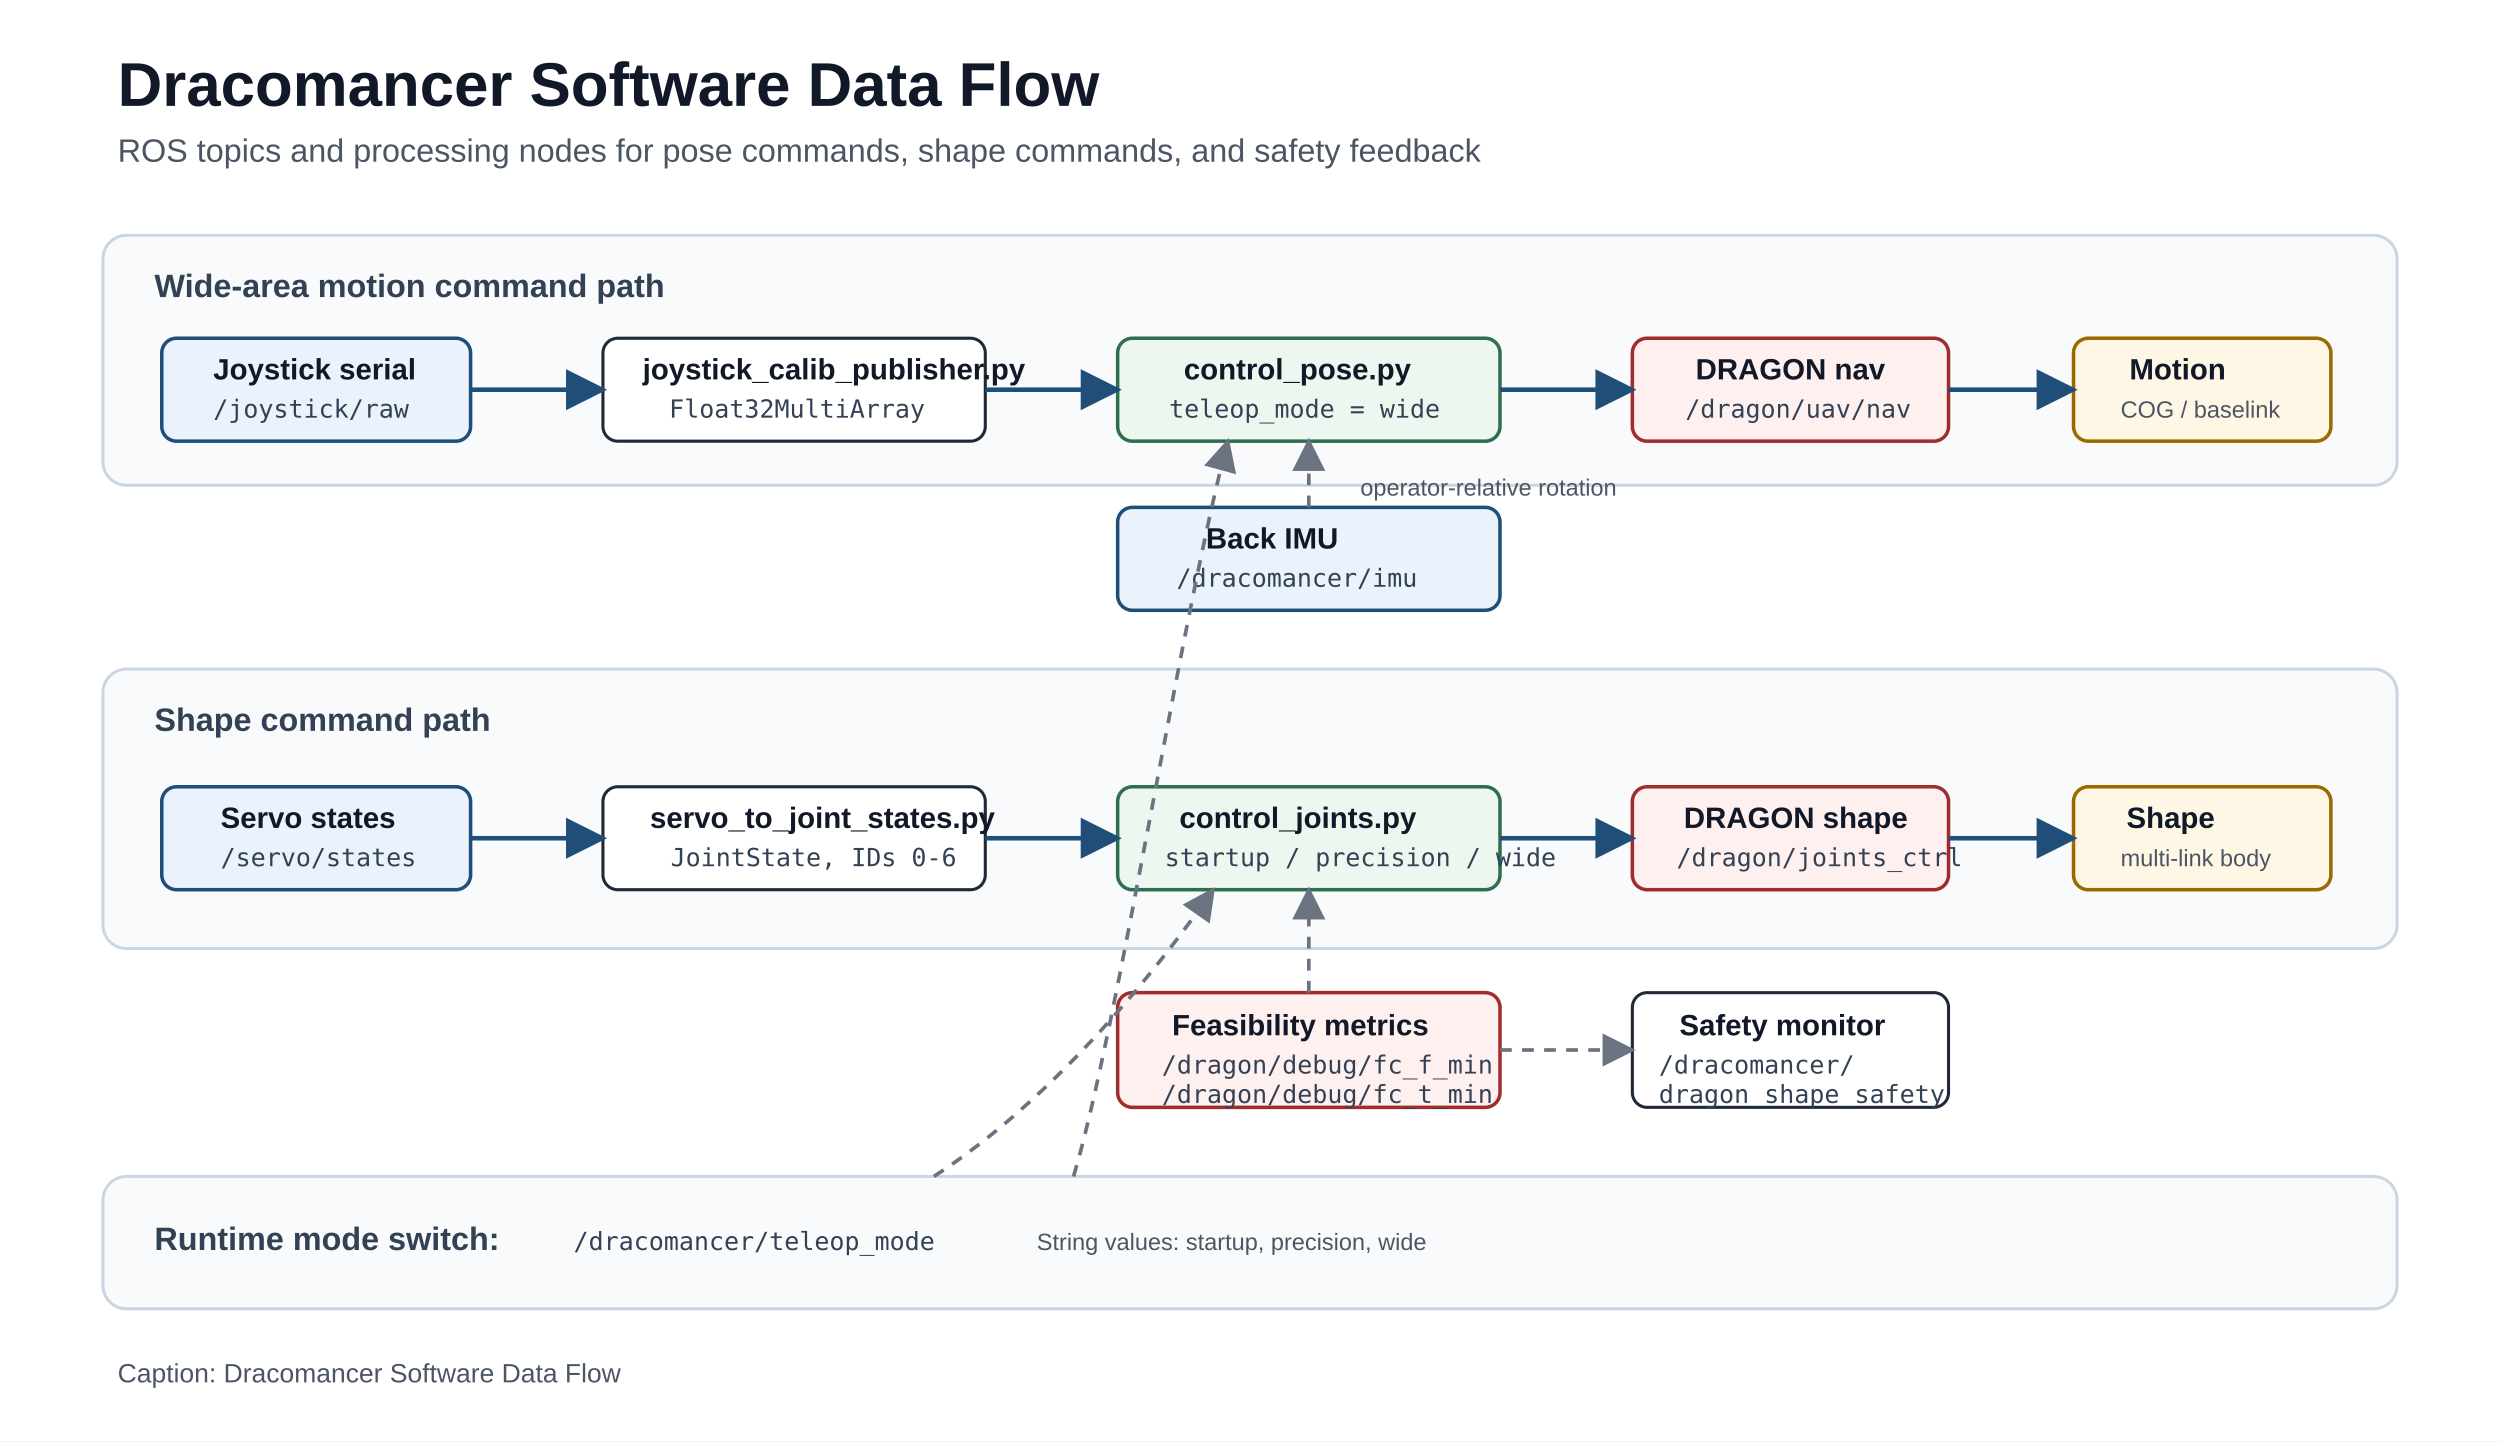
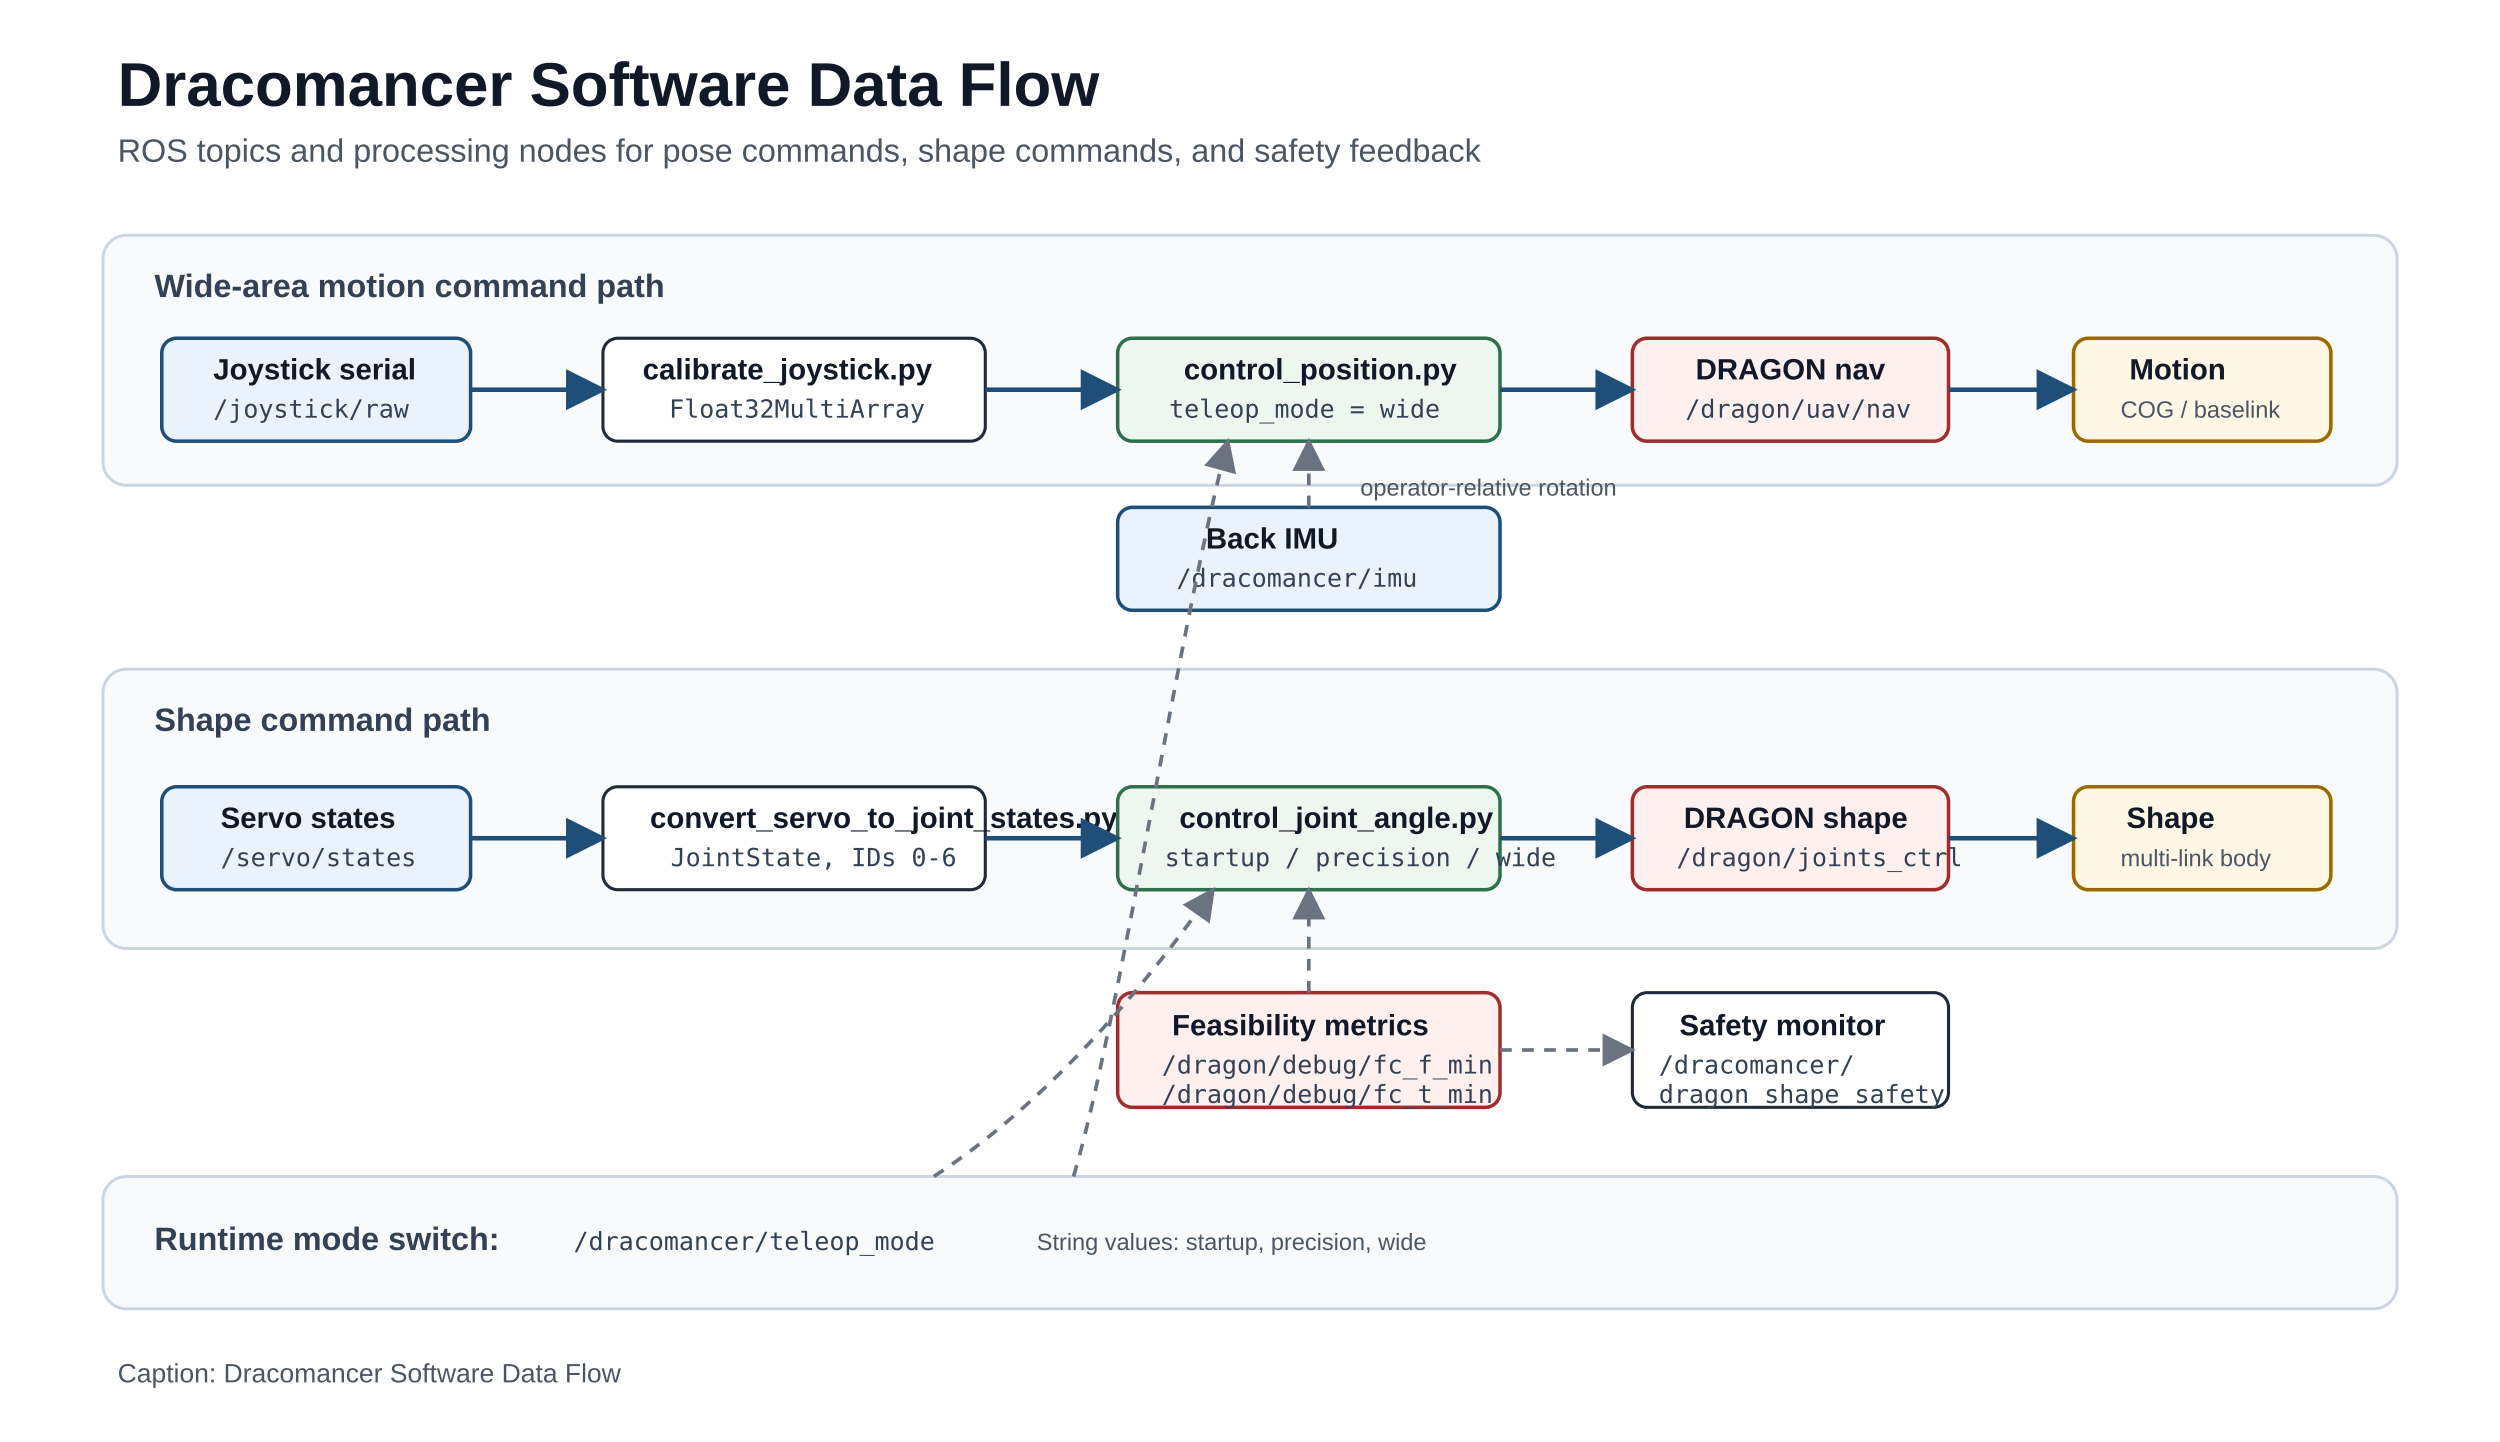
<svg xmlns="http://www.w3.org/2000/svg" width="1700" height="980" viewBox="0 0 1700 980" role="img" aria-labelledby="title desc">
  <defs>
    <marker id="arrow" viewBox="0 0 10 10" refX="9" refY="5" markerWidth="9" markerHeight="9" orient="auto-start-reverse">
      <path d="M 0 0 L 10 5 L 0 10 z" fill="#1f4e79" />
    </marker>
    <marker id="arrow-gray" viewBox="0 0 10 10" refX="9" refY="5" markerWidth="9" markerHeight="9" orient="auto-start-reverse">
      <path d="M 0 0 L 10 5 L 0 10 z" fill="#6b7280" />
    </marker>
    <style>
      .bg { fill: #ffffff; }
      .title { font: 700 42px Arial, Helvetica, sans-serif; fill: #111827; }
      .subtitle { font: 400 22px Arial, Helvetica, sans-serif; fill: #4b5563; }
      .lane { fill: #f8fafc; stroke: #CBD5E1; stroke-width: 2; }
      .lane-label { font: 700 22px Arial, Helvetica, sans-serif; fill: #334155; }
      .node { fill: #ffffff; stroke: #1f2937; stroke-width: 2.1; }
      .node-blue { fill: #eaf3fb; stroke: #1f4e79; stroke-width: 2.4; }
      .node-green { fill: #edf7f0; stroke: #2f6f4e; stroke-width: 2.4; }
      .node-amber { fill: #fff7e6; stroke: #9a6a00; stroke-width: 2.4; }
      .node-red { fill: #fff0f0; stroke: #9f2d2d; stroke-width: 2.4; }
      .label { font: 700 20px Arial, Helvetica, sans-serif; fill: #111827; }
      .topic { font: 400 17px Consolas, Menlo, monospace; fill: #334155; }
      .small { font: 400 16px Arial, Helvetica, sans-serif; fill: #4b5563; }
      .arrow { fill: none; stroke: #1f4e79; stroke-width: 3.1; marker-end: url(#arrow); }
      .arrow-gray { fill: none; stroke: #6b7280; stroke-width: 2.5; marker-end: url(#arrow-gray); stroke-dasharray: 8 7; }
      .caption { font: 400 18px Arial, Helvetica, sans-serif; fill: #4b5563; }
    </style>
  </defs>
  <rect class="bg" width="1700" height="980" />
  <text class="title" x="80" y="72">Dracomancer Software Data Flow</text>
  <text class="subtitle" x="80" y="110">ROS topics and processing nodes for pose commands, shape commands, and safety feedback</text>
  <rect class="lane" x="70" y="160" width="1560" height="170" rx="16" />
  <text class="lane-label" x="105" y="202">Wide-area motion command path</text>
  <rect class="node-blue" x="110" y="230" width="210" height="70" rx="10" />
  <text class="label" x="145" y="258">Joystick serial</text>
  <text class="topic" x="145" y="284">/joystick/raw</text>
  <rect class="node" x="410" y="230" width="260" height="70" rx="10" />
-   <text class="label" x="437" y="258">joystick_calib_publisher.py</text>
+   <text class="label" x="437" y="258">calibrate_joystick.py</text>
  <text class="topic" x="455" y="284">Float32MultiArray</text>
  <rect class="node-green" x="760" y="230" width="260" height="70" rx="10" />
-   <text class="label" x="805" y="258">control_pose.py</text>
+   <text class="label" x="805" y="258">control_position.py</text>
  <text class="topic" x="795" y="284">teleop_mode = wide</text>
  <rect class="node-red" x="1110" y="230" width="215" height="70" rx="10" />
  <text class="label" x="1153" y="258">DRAGON nav</text>
  <text class="topic" x="1146" y="284">/dragon/uav/nav</text>
  <rect class="node-amber" x="1410" y="230" width="175" height="70" rx="10" />
  <text class="label" x="1448" y="258">Motion</text>
  <text class="small" x="1442" y="284">COG / baselink</text>
  <path class="arrow" d="M 320 265 L 410 265" />
  <path class="arrow" d="M 670 265 L 760 265" />
  <path class="arrow" d="M 1020 265 L 1110 265" />
  <path class="arrow" d="M 1325 265 L 1410 265" />
  <rect class="node-blue" x="760" y="345" width="260" height="70" rx="10" />
  <text class="label" x="820" y="373">Back IMU</text>
  <text class="topic" x="800" y="399">/dracomancer/imu</text>
  <path class="arrow-gray" d="M 890 345 L 890 300" />
  <text class="small" x="925" y="337">operator-relative rotation</text>
  <rect class="lane" x="70" y="455" width="1560" height="190" rx="16" />
  <text class="lane-label" x="105" y="497">Shape command path</text>
  <rect class="node-blue" x="110" y="535" width="210" height="70" rx="10" />
  <text class="label" x="150" y="563">Servo states</text>
  <text class="topic" x="150" y="589">/servo/states</text>
  <rect class="node" x="410" y="535" width="260" height="70" rx="10" />
-   <text class="label" x="442" y="563">servo_to_joint_states.py</text>
+   <text class="label" x="442" y="563">convert_servo_to_joint_states.py</text>
  <text class="topic" x="456" y="589">JointState, IDs 0-6</text>
  <rect class="node-green" x="760" y="535" width="260" height="70" rx="10" />
-   <text class="label" x="802" y="563">control_joints.py</text>
+   <text class="label" x="802" y="563">control_joint_angle.py</text>
  <text class="topic" x="792" y="589">startup / precision / wide</text>
  <rect class="node-red" x="1110" y="535" width="215" height="70" rx="10" />
  <text class="label" x="1145" y="563">DRAGON shape</text>
  <text class="topic" x="1140" y="589">/dragon/joints_ctrl</text>
  <rect class="node-amber" x="1410" y="535" width="175" height="70" rx="10" />
  <text class="label" x="1446" y="563">Shape</text>
  <text class="small" x="1442" y="589">multi-link body</text>
  <path class="arrow" d="M 320 570 L 410 570" />
  <path class="arrow" d="M 670 570 L 760 570" />
  <path class="arrow" d="M 1020 570 L 1110 570" />
  <path class="arrow" d="M 1325 570 L 1410 570" />
  <rect class="node-red" x="760" y="675" width="260" height="78" rx="10" />
  <text class="label" x="797" y="704">Feasibility metrics</text>
  <text class="topic" x="790" y="730">/dragon/debug/fc_f_min</text>
  <text class="topic" x="790" y="750">/dragon/debug/fc_t_min</text>
  <path class="arrow-gray" d="M 890 675 L 890 605" />
  <rect class="node" x="1110" y="675" width="215" height="78" rx="10" />
  <text class="label" x="1142" y="704">Safety monitor</text>
  <text class="topic" x="1128" y="730">/dracomancer/</text>
  <text class="topic" x="1128" y="750">dragon_shape_safety</text>
  <path class="arrow-gray" d="M 1020 714 L 1110 714" />
  <rect class="lane" x="70" y="800" width="1560" height="90" rx="16" />
  <text class="lane-label" x="105" y="850">Runtime mode switch:</text>
  <text class="topic" x="390" y="850">/dracomancer/teleop_mode</text>
  <text class="small" x="705" y="850">String values: startup, precision, wide</text>
  <path class="arrow-gray" d="M 635 800 C 720 745, 790 655, 825 605" />
  <path class="arrow-gray" d="M 730 800 C 760 700, 805 410, 835 300" />
  <text class="caption" x="80" y="940">Caption: Dracomancer Software Data Flow</text>
</svg>
